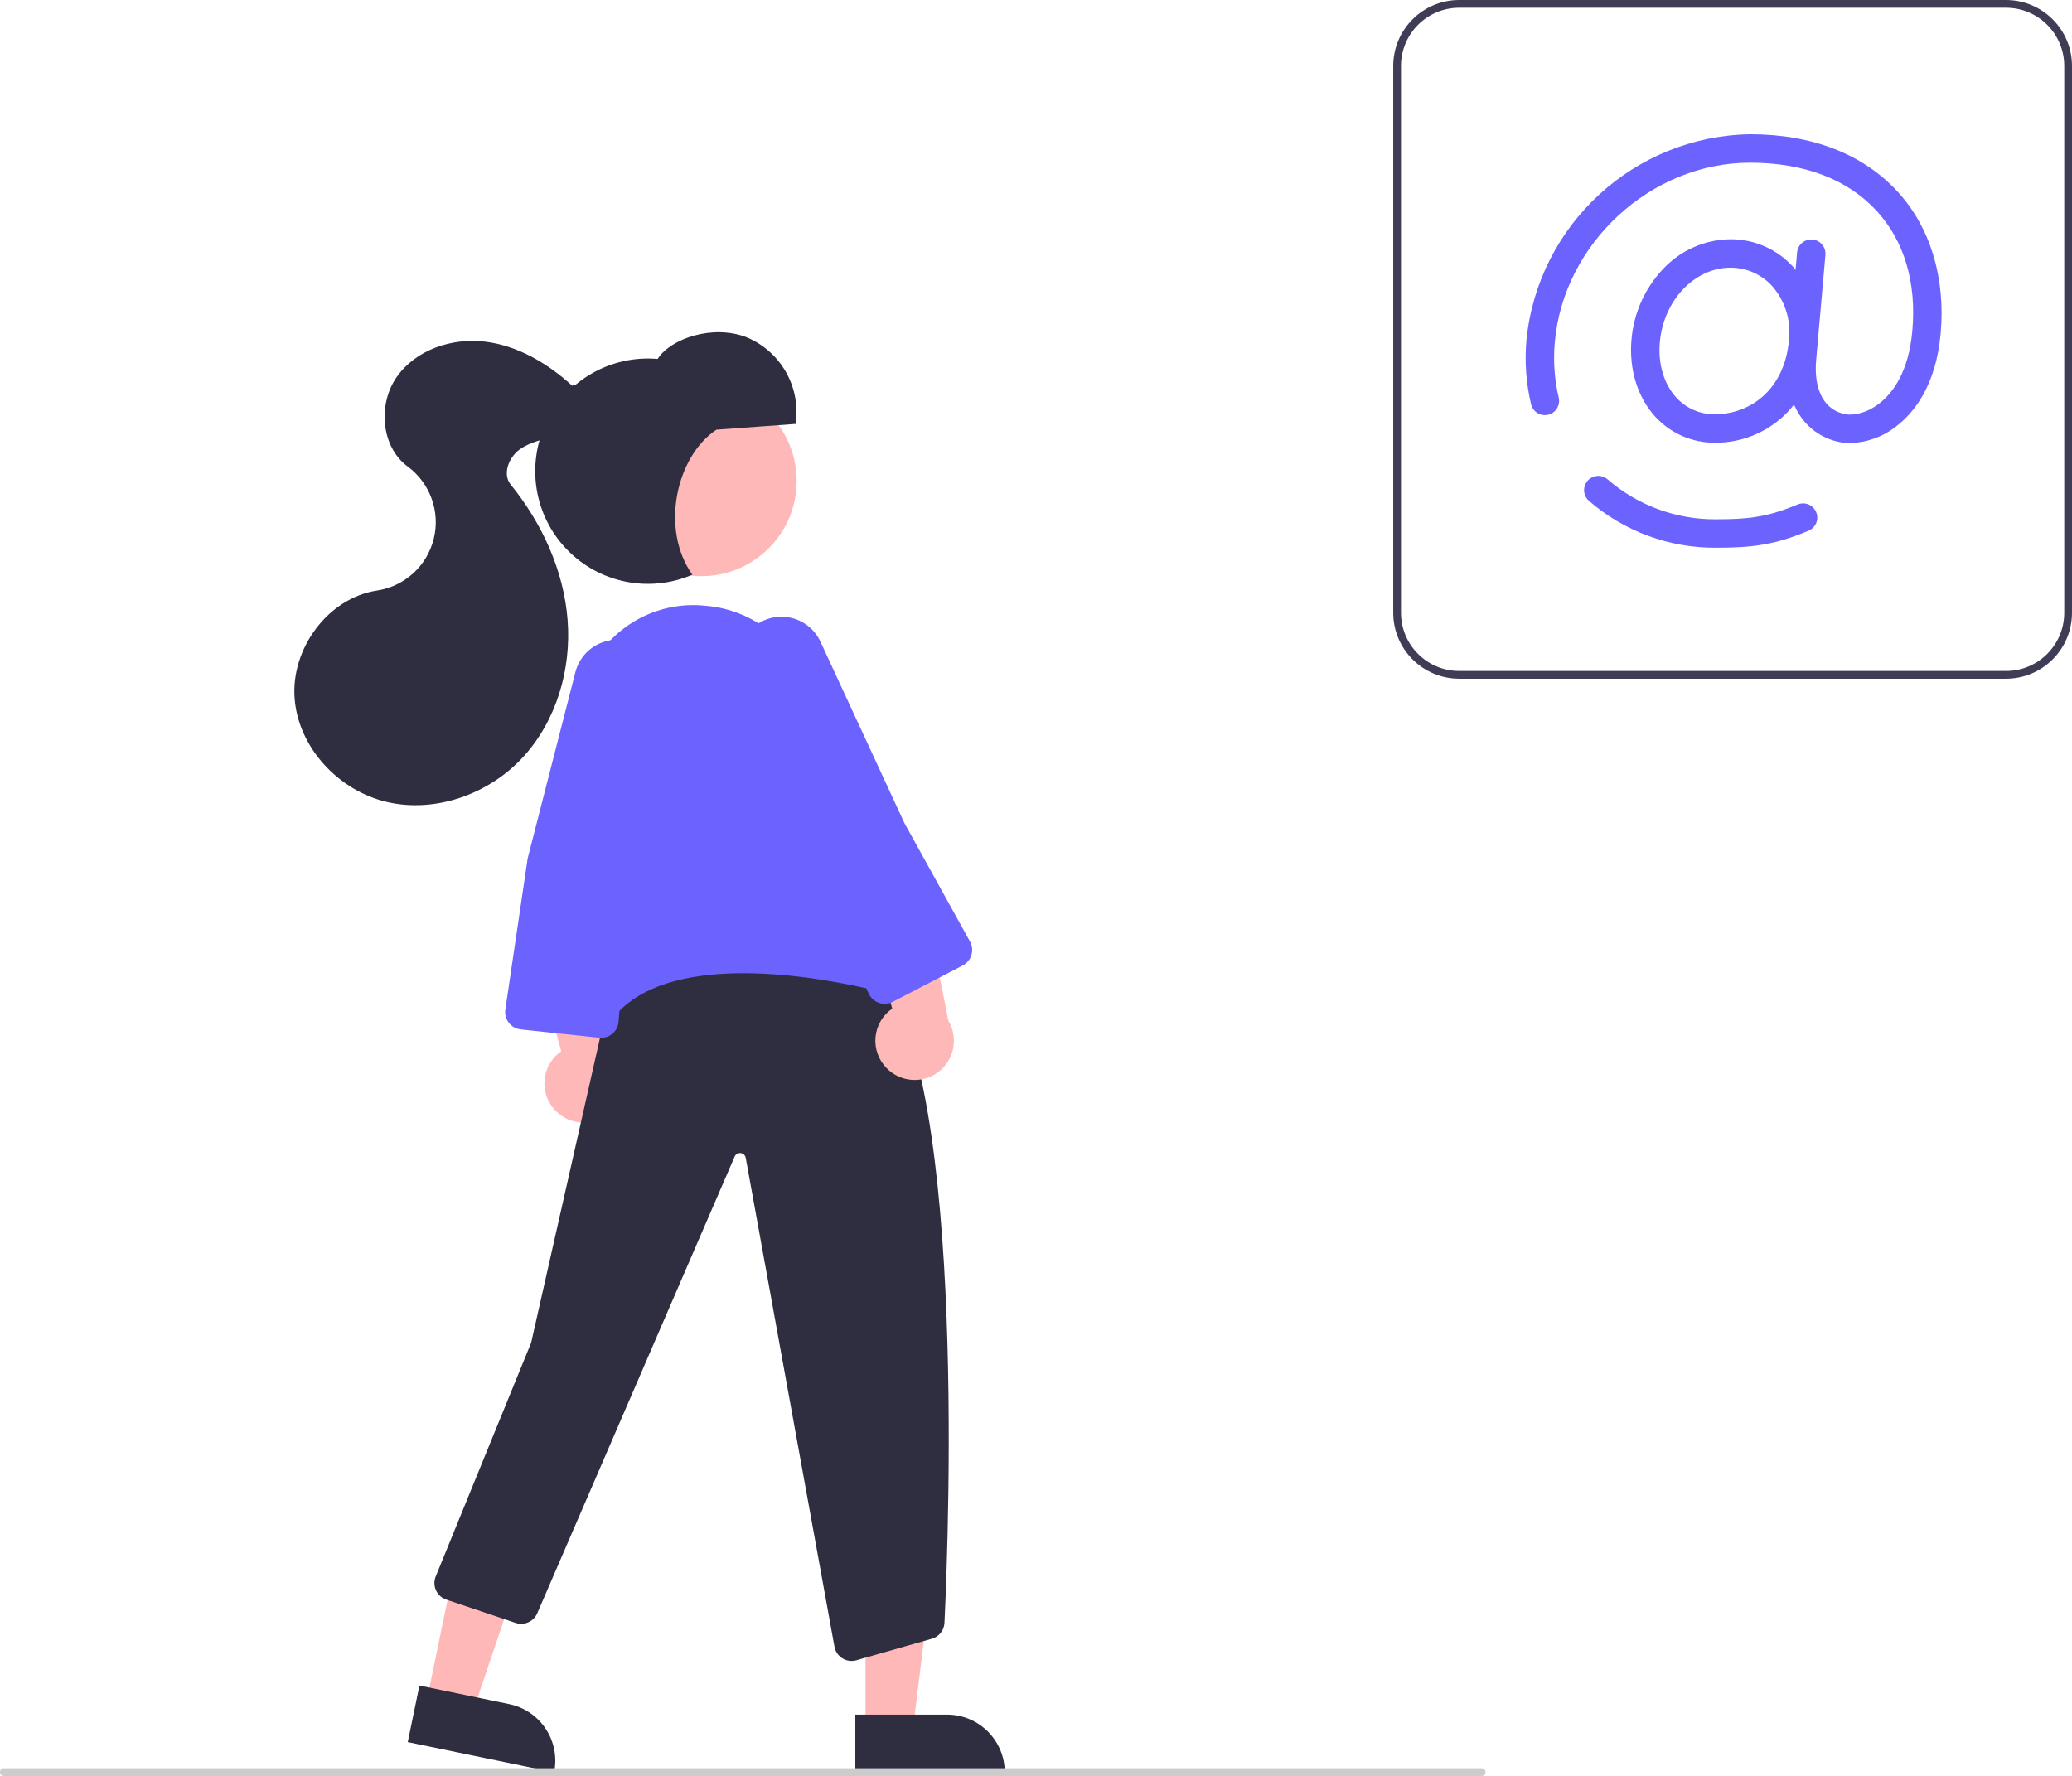
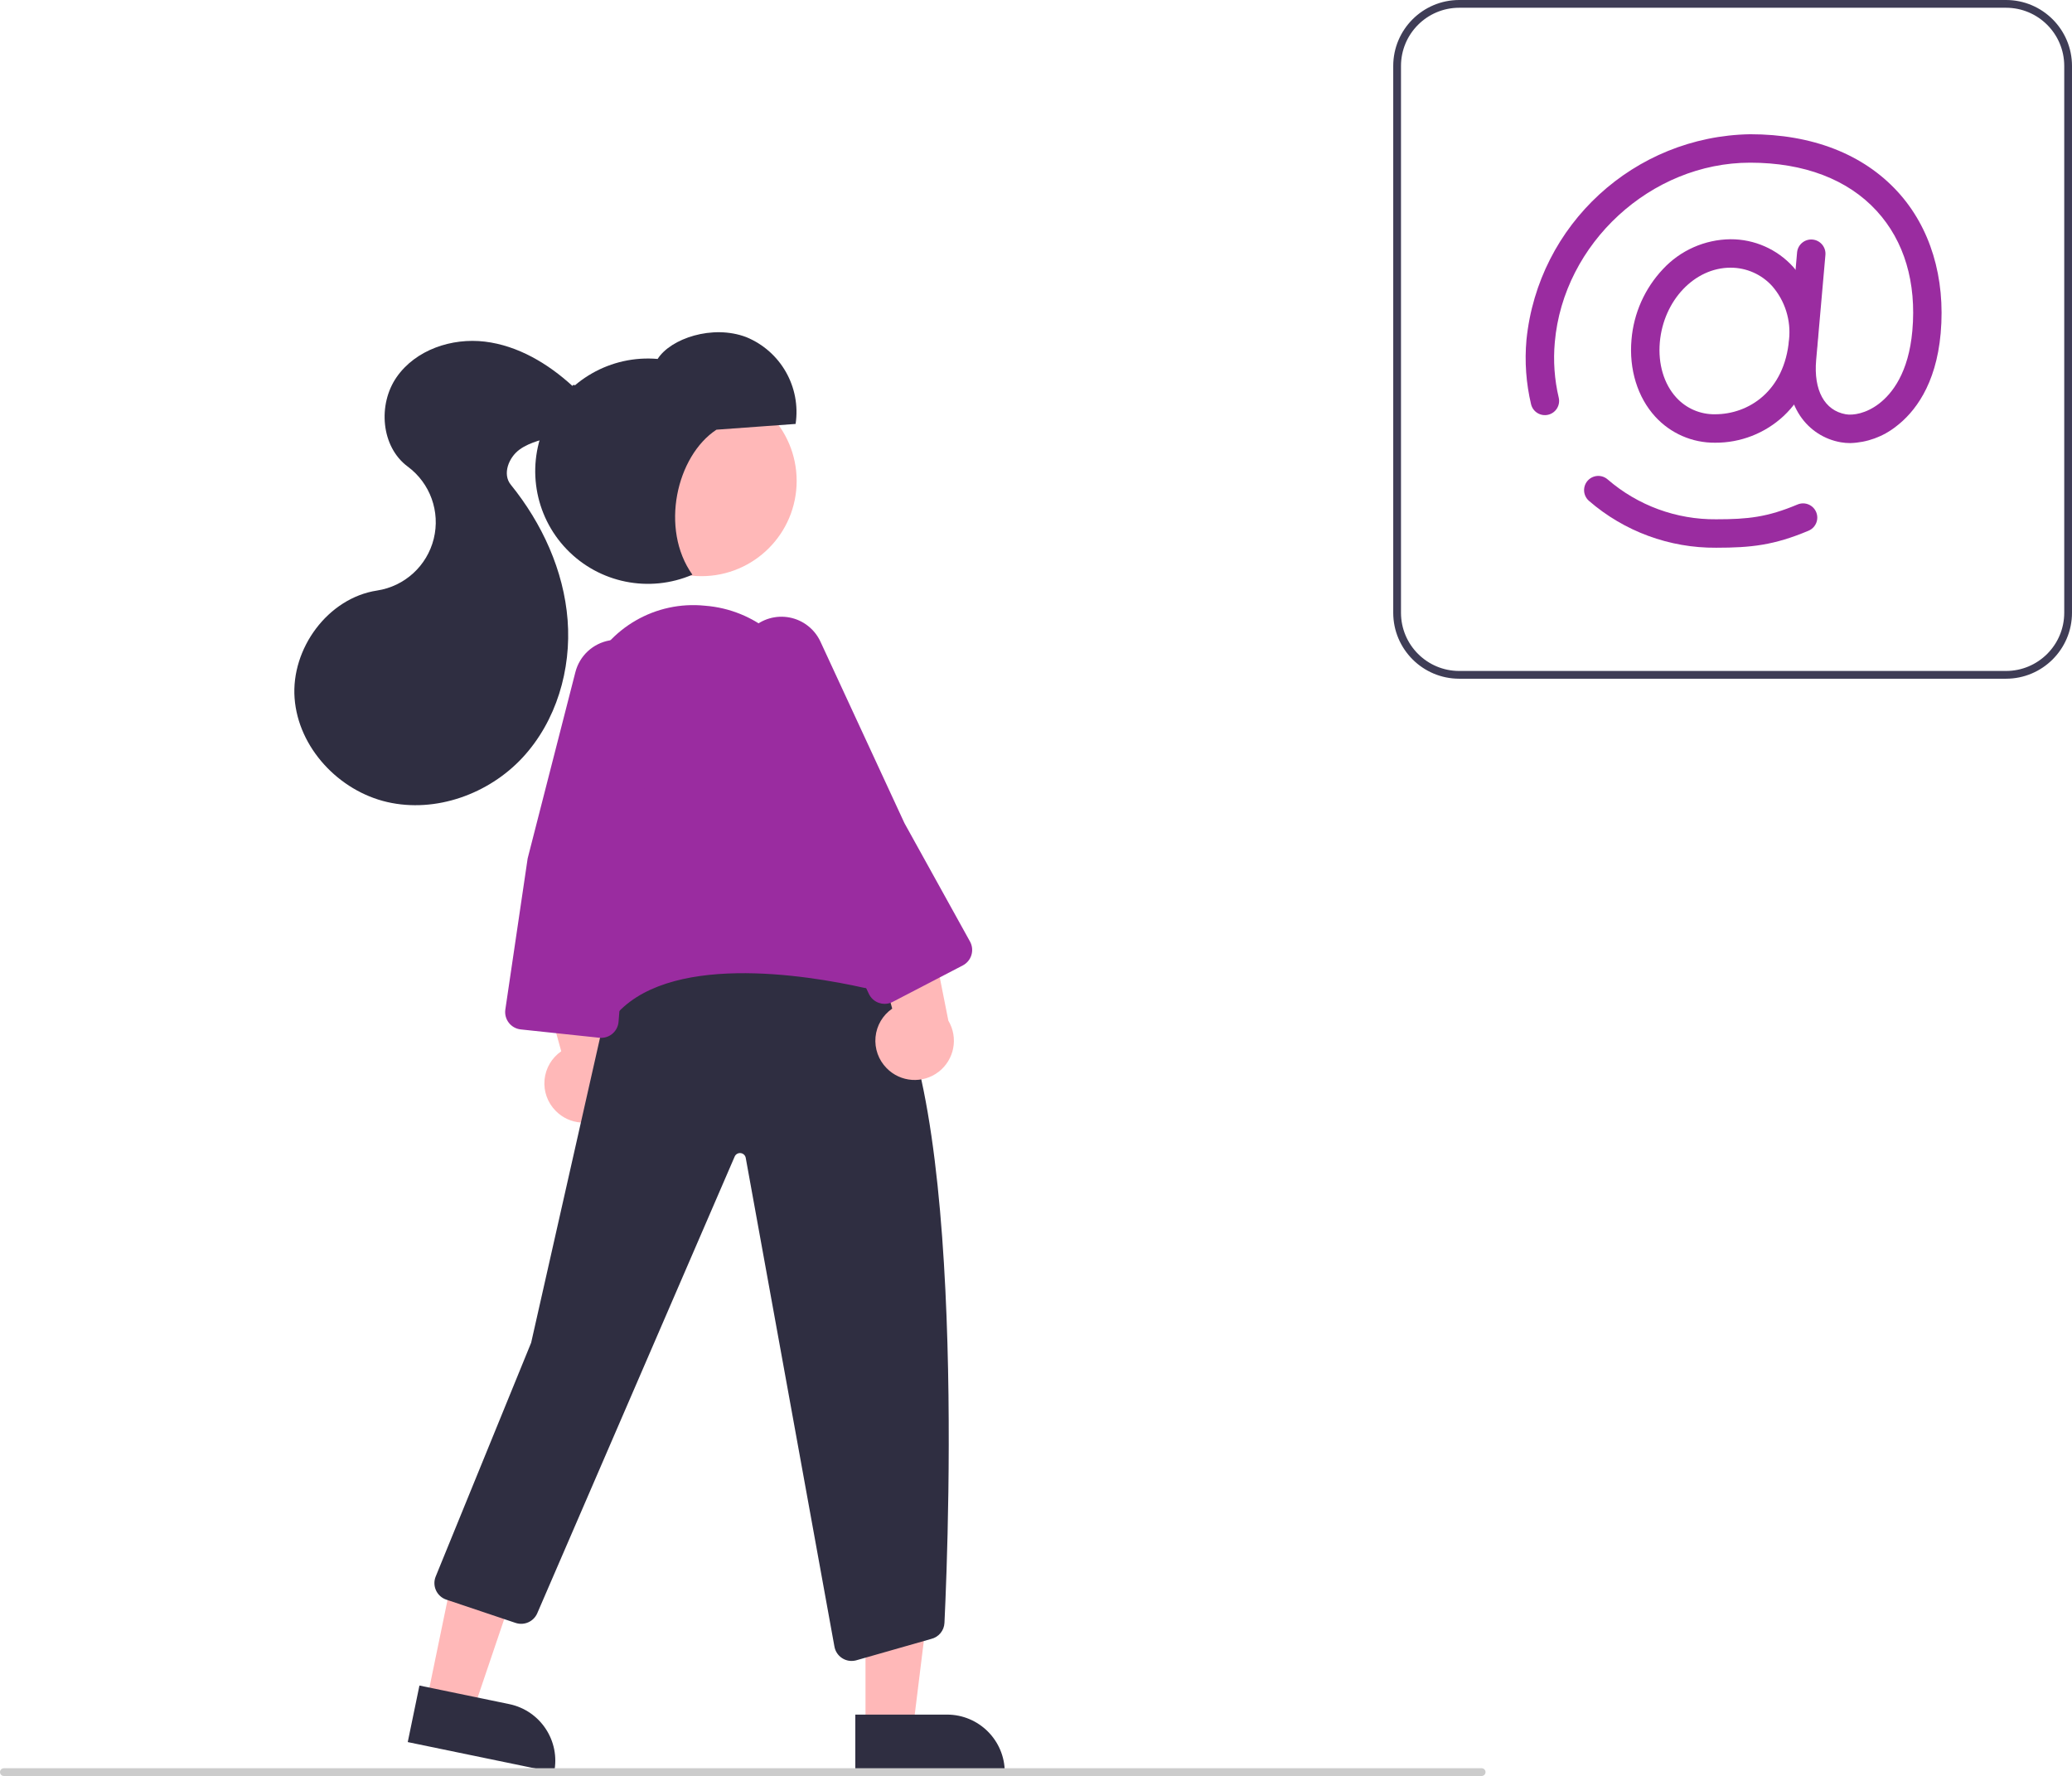
<svg xmlns="http://www.w3.org/2000/svg" data-name="Layer 1" width="534.205" height="457.917" viewBox="0 0 534.205 457.917">
  <polygon points="223.146 445.593 235.406 445.593 241.238 398.305 223.144 398.306 223.146 445.593" fill="#ffb8b8" />
  <path d="M553.417,663.131h38.531a0,0,0,0,1,0,0v14.887a0,0,0,0,1,0,0H568.304A14.887,14.887,0,0,1,553.417,663.131v0A0,0,0,0,1,553.417,663.131Z" transform="translate(812.4972 1120.082) rotate(179.9974)" fill="#2f2e41" />
  <polygon points="110.003 438.56 122.009 441.042 137.297 395.915 119.578 392.251 110.003 438.56" fill="#ffb8b8" />
  <path d="M439.131,659.385H477.662a0,0,0,0,1,0,0v14.887a0,0,0,0,1,0,0H454.018a14.887,14.887,0,0,1-14.887-14.887v0A0,0,0,0,1,439.131,659.385Z" transform="translate(439.3822 1191.619) rotate(-168.3181)" fill="#2f2e41" />
  <path d="M476.155,507.453a10.056,10.056,0,0,1,1.442-15.352l-9.513-34.445,17.664,5.727,6.326,31.832a10.11,10.11,0,0,1-15.919,12.238Z" transform="translate(-332.8976 -221.0413)" fill="#ffb8b8" />
  <path d="M552.462,649.296a4.495,4.495,0,0,1-4.444-3.783L525.169,519.615a1.5,1.5,0,0,0-2.859-.367L471.408,637.015a4.528,4.528,0,0,1-5.564,2.481l-17.88-6.008a4.5,4.5,0,0,1-2.733-5.967L469.84,567.24l20.544-90.954.145-.11c.396-.301,39.919-29.801,66.927-6.204C582.171,491.564,577.572,614.956,576.399,639.472a4.465,4.465,0,0,1-3.419,4.147l-19.427,5.543A4.57,4.57,0,0,1,552.462,649.296Z" transform="translate(-332.8976 -221.0413)" fill="#2f2e41" />
  <circle cx="180.834" cy="123.998" r="24.561" fill="#ffb8b8" />
  <path d="M561.488,496.453A10.056,10.056,0,0,1,562.93,481.101l-9.513-34.445,17.664,5.727,6.326,31.832a10.11,10.11,0,0,1-15.919,12.238Z" transform="translate(-332.8976 -221.0413)" fill="#ffb8b8" />
-   <path d="M486.51,486.635a2.619,2.619,0,0,1-.994-.197c-10.373-4.216-2.102-86.514-1.745-90.016l.04-.15q.385-.878.777-1.721a29.649,29.649,0,0,1,30.071-17.332,30.506,30.506,0,0,1,27.131,22.528l19.219,70.417a4.497,4.497,0,0,1-5.319,5.577c-14.953-3.34-51.192-9.269-64.702,7.768C489.329,485.602,487.853,486.635,486.51,486.635Z" transform="translate(-332.8976 -221.0413)" fill="#6c63ff" />
-   <path d="M560.983,479.874a4.519,4.519,0,0,1-1.449-.24,4.463,4.463,0,0,1-2.631-2.352l-16.727-35.659-16.275-46.849a11.102,11.102,0,0,1,2.844-11.678h0a11.082,11.082,0,0,1,17.681,3.388l21.656,46.79,16.898,30.522a4.5,4.5,0,0,1-1.861,6.172l-18.067,9.396A4.479,4.479,0,0,1,560.983,479.874Z" transform="translate(-332.8976 -221.0413)" fill="#6c63ff" />
-   <path d="M487.898,488.64a4.502,4.502,0,0,1-.485-.026l-20.25-2.148a4.5,4.5,0,0,1-3.977-5.132l5.753-38.964,12.31-48.043a11.102,11.102,0,0,1,8.821-8.164h0a11.082,11.082,0,0,1,12.868,12.59l-7.792,50.967-2.773,34.777a4.502,4.502,0,0,1-4.476,4.143Z" transform="translate(-332.8976 -221.0413)" fill="#6c63ff" />
+   <path d="M486.51,486.635a2.619,2.619,0,0,1-.994-.197c-10.373-4.216-2.102-86.514-1.745-90.016l.04-.15q.385-.878.777-1.721a29.649,29.649,0,0,1,30.071-17.332,30.506,30.506,0,0,1,27.131,22.528l19.219,70.417a4.497,4.497,0,0,1-5.319,5.577c-14.953-3.34-51.192-9.269-64.702,7.768C489.329,485.602,487.853,486.635,486.51,486.635Z" transform="translate(-332.8976 -221.0413)" fill="#9A2CA0" />
+   <path d="M560.983,479.874a4.519,4.519,0,0,1-1.449-.24,4.463,4.463,0,0,1-2.631-2.352l-16.727-35.659-16.275-46.849a11.102,11.102,0,0,1,2.844-11.678h0a11.082,11.082,0,0,1,17.681,3.388l21.656,46.79,16.898,30.522a4.5,4.5,0,0,1-1.861,6.172l-18.067,9.396A4.479,4.479,0,0,1,560.983,479.874Z" transform="translate(-332.8976 -221.0413)" fill="#9A2CA0" />
+   <path d="M487.898,488.64a4.502,4.502,0,0,1-.485-.026l-20.25-2.148a4.5,4.5,0,0,1-3.977-5.132l5.753-38.964,12.31-48.043a11.102,11.102,0,0,1,8.821-8.164h0a11.082,11.082,0,0,1,12.868,12.59l-7.792,50.967-2.773,34.777a4.502,4.502,0,0,1-4.476,4.143Z" transform="translate(-332.8976 -221.0413)" fill="#9A2CA0" />
  <path d="M517.612,331.832l20.411-1.486a20.865,20.865,0,0,0-12.73-22.386c-8.7-3.305-19.498.366-22.841,5.631a29.049,29.049,0,1,0,8.959,55.628C502.989,357.396,507.313,338.604,517.612,331.832Z" transform="translate(-332.8976 -221.0413)" fill="#2f2e41" />
  <path d="M480.492,320.557c-6.334-5.787-14.075-10.412-22.594-11.434s-17.825,2.099-22.729,9.138-4.049,17.981,2.849,23.082a17.83,17.83,0,0,1-7.916,31.963c-12.665,1.929-22.202,14.979-21.253,27.755s11.417,23.915,23.903,26.781,26.148-2.063,34.863-11.454,12.617-22.722,11.624-35.495-6.601-24.941-14.662-34.898c-2.189-2.704-.545-6.991,2.268-9.039s6.394-2.619,9.687-3.743,6.69-3.241,7.449-6.636S480.892,319.218,480.492,320.557Z" transform="translate(-332.8976 -221.0413)" fill="#2f2e41" />
  <path d="M850.102,396.041h-141a17.019,17.019,0,0,1-17-17v-141a17.019,17.019,0,0,1,17-17h141a17.019,17.019,0,0,1,17,17v141A17.019,17.019,0,0,1,850.102,396.041Zm-141-173a15.017,15.017,0,0,0-15,15v141a15.017,15.017,0,0,0,15,15h141a15.017,15.017,0,0,0,15-15v-141a15.017,15.017,0,0,0-15-15Z" transform="translate(-332.8976 -221.0413)" fill="#3f3d56" />
-   <path d="M775.079,335.189a20.643,20.643,0,0,1-15.419-6.71c-4.567-4.987-6.801-12.219-6.13-19.842a30.123,30.123,0,0,1,8.074-18.168,24.1,24.1,0,0,1,17.451-7.741,21.666,21.666,0,0,1,16.152,7.119,25.417,25.417,0,0,1,6.243,19.433v0c-.684,7.747-3.693,14.327-8.703,19.028A25.681,25.681,0,0,1,775.079,335.189Zm3.977-45.128c-9.268,0-17.271,8.442-18.22,19.219-.491,5.58,1.051,10.773,4.233,14.246a13.216,13.216,0,0,0,10.011,4.329c8.646,0,17.895-5.943,19.067-19.22v0A18.079,18.079,0,0,0,789.799,294.8,14.413,14.413,0,0,0,779.056,290.062Zm18.742,18.897h0Z" transform="translate(-332.8976 -221.0413)" fill="#6c63ff" />
-   <path d="M809.931,335.286a13.963,13.963,0,0,1-2.439-.209,15.836,15.836,0,0,1-10.476-6.811c-2.605-3.879-3.705-9.077-3.181-15.031l2.392-27.147a3.667,3.667,0,0,1,7.305.644l-2.392,27.147c-.685,7.784,2.168,13.009,7.632,13.978,1.876.332,5.245-.183,8.57-2.731,3.396-2.602,7.644-7.979,8.599-18.82,1.096-12.438-2.082-23.116-9.192-30.879-7.453-8.139-18.736-12.441-32.628-12.441-25.535,0-48.128,20.767-50.362,46.294a44.532,44.532,0,0,0,1.023,14.336,3.667,3.667,0,0,1-7.129,1.717,51.85,51.85,0,0,1-1.199-16.692,58.961,58.961,0,0,1,57.668-52.987c16.004,0,29.156,5.125,38.036,14.822,8.414,9.188,12.352,22.141,11.088,36.475-1.188,13.498-6.879,20.501-11.443,23.998A20.018,20.018,0,0,1,809.931,335.286Z" transform="translate(-332.8976 -221.0413)" fill="#6c63ff" />
-   <path d="M775.372,362.266A49.505,49.505,0,0,1,742.579,350.194a3.667,3.667,0,1,1,4.843-5.507,42.178,42.178,0,0,0,27.95,10.245c8.221,0,13.195-.549,20.941-3.803a3.667,3.667,0,1,1,2.841,6.761C790.297,361.611,784.429,362.266,775.372,362.266Z" transform="translate(-332.8976 -221.0413)" fill="#6c63ff" />
+   <path d="M775.079,335.189a20.643,20.643,0,0,1-15.419-6.71c-4.567-4.987-6.801-12.219-6.13-19.842a30.123,30.123,0,0,1,8.074-18.168,24.1,24.1,0,0,1,17.451-7.741,21.666,21.666,0,0,1,16.152,7.119,25.417,25.417,0,0,1,6.243,19.433v0c-.684,7.747-3.693,14.327-8.703,19.028A25.681,25.681,0,0,1,775.079,335.189Zm3.977-45.128c-9.268,0-17.271,8.442-18.22,19.219-.491,5.58,1.051,10.773,4.233,14.246a13.216,13.216,0,0,0,10.011,4.329c8.646,0,17.895-5.943,19.067-19.22v0A18.079,18.079,0,0,0,789.799,294.8,14.413,14.413,0,0,0,779.056,290.062Zm18.742,18.897h0Z" transform="translate(-332.8976 -221.0413)" fill="#9A2CA0" />
+   <path d="M809.931,335.286a13.963,13.963,0,0,1-2.439-.209,15.836,15.836,0,0,1-10.476-6.811c-2.605-3.879-3.705-9.077-3.181-15.031l2.392-27.147a3.667,3.667,0,0,1,7.305.644l-2.392,27.147c-.685,7.784,2.168,13.009,7.632,13.978,1.876.332,5.245-.183,8.57-2.731,3.396-2.602,7.644-7.979,8.599-18.82,1.096-12.438-2.082-23.116-9.192-30.879-7.453-8.139-18.736-12.441-32.628-12.441-25.535,0-48.128,20.767-50.362,46.294a44.532,44.532,0,0,0,1.023,14.336,3.667,3.667,0,0,1-7.129,1.717,51.85,51.85,0,0,1-1.199-16.692,58.961,58.961,0,0,1,57.668-52.987c16.004,0,29.156,5.125,38.036,14.822,8.414,9.188,12.352,22.141,11.088,36.475-1.188,13.498-6.879,20.501-11.443,23.998A20.018,20.018,0,0,1,809.931,335.286Z" transform="translate(-332.8976 -221.0413)" fill="#9A2CA0" />
+   <path d="M775.372,362.266A49.505,49.505,0,0,1,742.579,350.194a3.667,3.667,0,1,1,4.843-5.507,42.178,42.178,0,0,0,27.95,10.245c8.221,0,13.195-.549,20.941-3.803a3.667,3.667,0,1,1,2.841,6.761C790.297,361.611,784.429,362.266,775.372,362.266Z" transform="translate(-332.8976 -221.0413)" fill="#9A2CA0" />
  <path d="M714.898,678.959h-381a1,1,0,0,1,0-2h381a1,1,0,0,1,0,2Z" transform="translate(-332.8976 -221.0413)" fill="#ccc" />
</svg>
